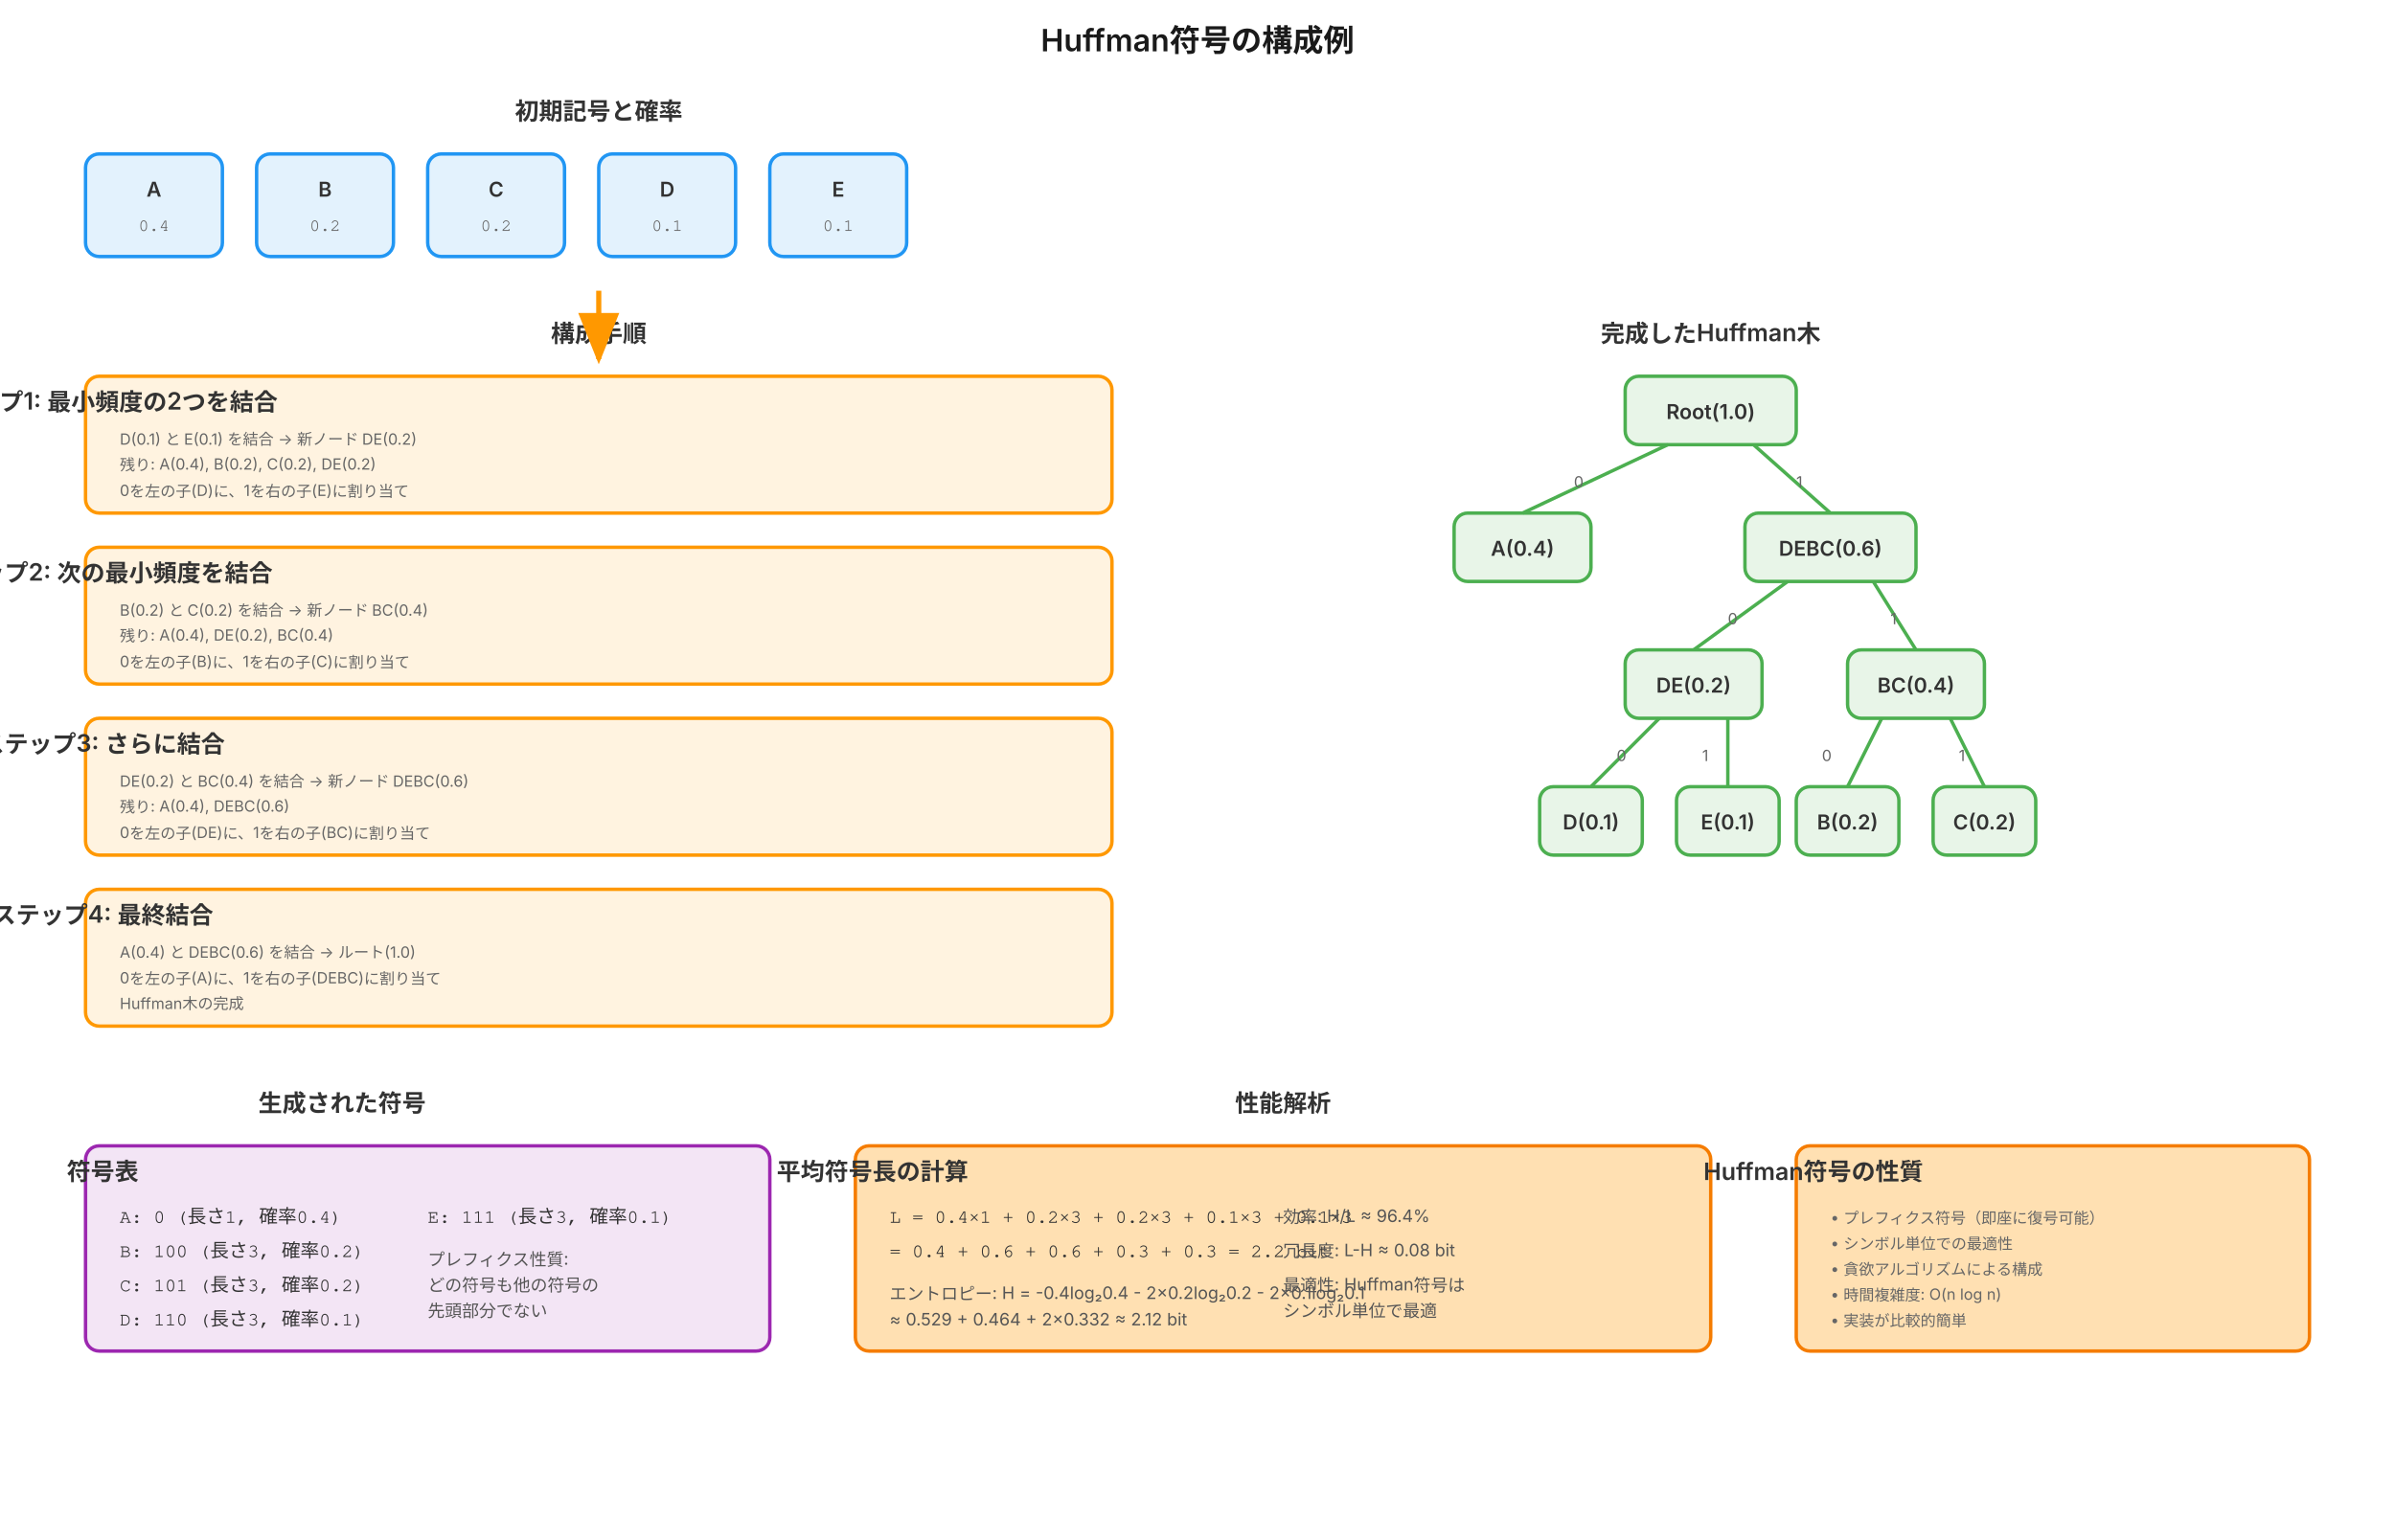
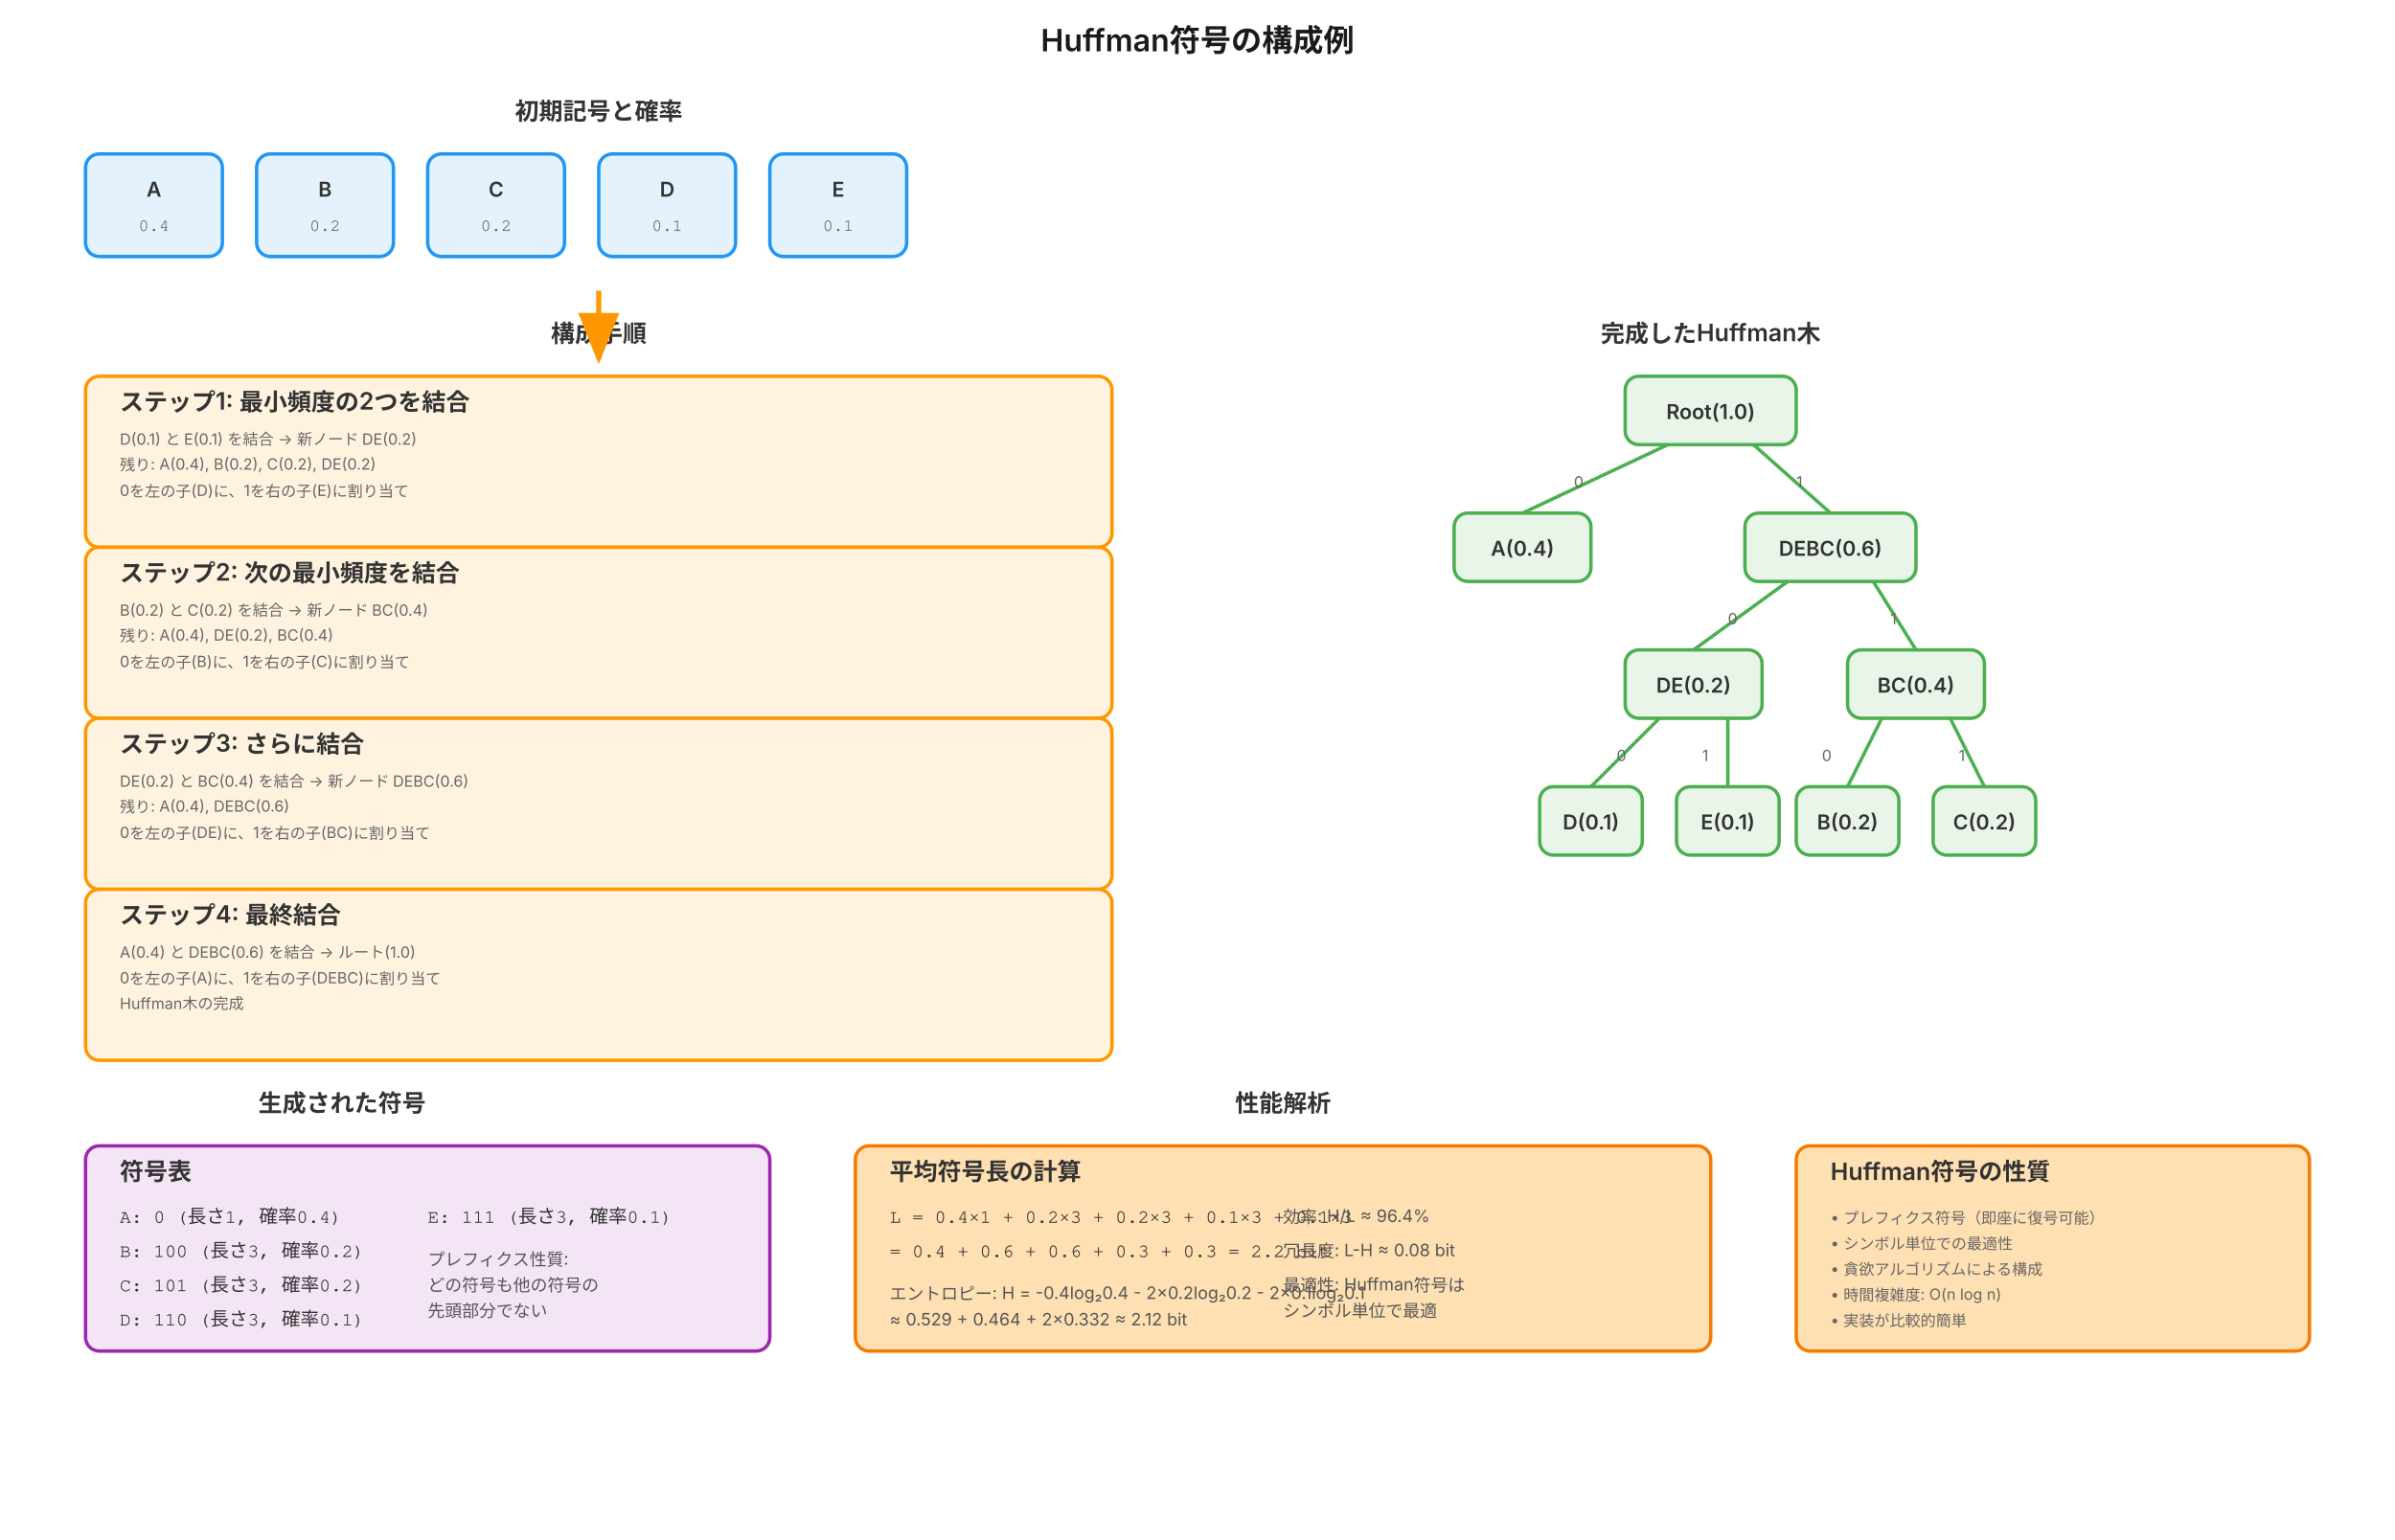
<svg xmlns="http://www.w3.org/2000/svg" viewBox="0 0 1400 900">
  <defs>
    <style>
      .symbol-box { fill: #e3f2fd; stroke: #2196f3; stroke-width: 2px; rx: 8px; }
      .tree-node { fill: #e8f5e8; stroke: #4caf50; stroke-width: 2px; rx: 8px; }
      .merge-step { fill: #fff3e0; stroke: #ff9800; stroke-width: 2px; rx: 8px; }
      .code-result { fill: #f3e5f5; stroke: #9c27b0; stroke-width: 2px; rx: 8px; }
      .analysis-box { fill: #ffe0b2; stroke: #f57c00; stroke-width: 2px; rx: 8px; }
      
      .tree-line {
        stroke: #4caf50;
        stroke-width: 2px;
        fill: none;
      }
      
      .merge-arrow { 
        stroke: #ff9800; 
        stroke-width: 3px; 
        fill: none; 
        marker-end: url(#merge-arrowhead);
      }
      
      .title { 
        font-family: Inter, Helvetica, sans-serif;
        font-size: 18px; 
        font-weight: 600; 
        text-anchor: middle; 
        fill: #1a1a1a;
      }
      
      .section-title { 
        font-family: Inter, Helvetica, sans-serif;
        font-size: 14px; 
        font-weight: 600; 
        text-anchor: middle; 
        fill: #333;
      }
      
      .symbol-text { 
        font-family: Inter, Helvetica, sans-serif;
        font-size: 12px; 
        font-weight: 600; 
        text-anchor: middle; 
        fill: #333;
      }
      
      .probability { 
        font-family: Courier, monospace;
        font-size: 10px; 
        font-weight: 500; 
        text-anchor: middle; 
        fill: #666;
      }
      
      .code-text { 
        font-family: Courier, monospace;
        font-size: 11px; 
        font-weight: 500; 
        text-anchor: start; 
        fill: #333;
      }
      
      .description { 
        font-family: Inter, Helvetica, sans-serif;
        font-size: 10px; 
        font-weight: 400; 
        text-anchor: start; 
        fill: #555;
      }
      
      .step-text { 
        font-family: Inter, Helvetica, sans-serif;
        font-size: 9px; 
        font-weight: 400; 
        text-anchor: start; 
        fill: #666;
      }
    </style>
    <marker id="merge-arrowhead" markerWidth="10" markerHeight="8" refX="9" refY="4" orient="auto">
      <polygon points="0 0, 10 4, 0 8" fill="#ff9800" />
    </marker>
  </defs>
  <text x="700" y="30" class="title">Huffman符号の構成例</text>
  <g id="initial-symbols">
    <text x="350" y="70" class="section-title">初期記号と確率</text>
    <rect x="50" y="90" width="80" height="60" class="symbol-box" />
    <text x="90" y="115" class="symbol-text">A</text>
    <text x="90" y="135" class="probability">0.4</text>
    <rect x="150" y="90" width="80" height="60" class="symbol-box" />
    <text x="190" y="115" class="symbol-text">B</text>
    <text x="190" y="135" class="probability">0.2</text>
    <rect x="250" y="90" width="80" height="60" class="symbol-box" />
    <text x="290" y="115" class="symbol-text">C</text>
    <text x="290" y="135" class="probability">0.2</text>
    <rect x="350" y="90" width="80" height="60" class="symbol-box" />
    <text x="390" y="115" class="symbol-text">D</text>
    <text x="390" y="135" class="probability">0.1</text>
    <rect x="450" y="90" width="80" height="60" class="symbol-box" />
    <text x="490" y="115" class="symbol-text">E</text>
    <text x="490" y="135" class="probability">0.1</text>
  </g>
  <g id="construction-steps">
    <text x="350" y="200" class="section-title">構成手順</text>
-     <rect x="50" y="220" width="600" height="80" class="merge-step" />
-     <text x="60" y="240" class="section-title" text-anchor="start">ステップ1: 最小頻度の2つを結合</text>
+     <rect x="50" y="220" width="600" height="100" class="merge-step" />
+     <text x="70" y="240" class="section-title" text-anchor="start" style="text-anchor:start">ステップ1: 最小頻度の2つを結合</text>
    <text x="70" y="260" class="step-text">D(0.1) と E(0.1) を結合 → 新ノード DE(0.2)</text>
    <text x="70" y="275" class="step-text">残り: A(0.4), B(0.2), C(0.2), DE(0.2)</text>
    <text x="70" y="290" class="step-text">0を左の子(D)に、1を右の子(E)に割り当て</text>
-     <rect x="50" y="320" width="600" height="80" class="merge-step" />
-     <text x="60" y="340" class="section-title" text-anchor="start">ステップ2: 次の最小頻度を結合</text>
+     <rect x="50" y="320" width="600" height="100" class="merge-step" />
+     <text x="70" y="340" class="section-title" text-anchor="start" style="text-anchor:start">ステップ2: 次の最小頻度を結合</text>
    <text x="70" y="360" class="step-text">B(0.2) と C(0.2) を結合 → 新ノード BC(0.4)</text>
    <text x="70" y="375" class="step-text">残り: A(0.4), DE(0.2), BC(0.4)</text>
    <text x="70" y="390" class="step-text">0を左の子(B)に、1を右の子(C)に割り当て</text>
-     <rect x="50" y="420" width="600" height="80" class="merge-step" />
-     <text x="60" y="440" class="section-title" text-anchor="start">ステップ3: さらに結合</text>
+     <rect x="50" y="420" width="600" height="100" class="merge-step" />
+     <text x="70" y="440" class="section-title" text-anchor="start" style="text-anchor:start">ステップ3: さらに結合</text>
    <text x="70" y="460" class="step-text">DE(0.2) と BC(0.4) を結合 → 新ノード DEBC(0.6)</text>
    <text x="70" y="475" class="step-text">残り: A(0.4), DEBC(0.6)</text>
    <text x="70" y="490" class="step-text">0を左の子(DE)に、1を右の子(BC)に割り当て</text>
-     <rect x="50" y="520" width="600" height="80" class="merge-step" />
-     <text x="60" y="540" class="section-title" text-anchor="start">ステップ4: 最終結合</text>
+     <rect x="50" y="520" width="600" height="100" class="merge-step" />
+     <text x="70" y="540" class="section-title" text-anchor="start" style="text-anchor:start">ステップ4: 最終結合</text>
    <text x="70" y="560" class="step-text">A(0.4) と DEBC(0.6) を結合 → ルート(1.0)</text>
    <text x="70" y="575" class="step-text">0を左の子(A)に、1を右の子(DEBC)に割り当て</text>
    <text x="70" y="590" class="step-text">Huffman木の完成</text>
  </g>
  <g id="huffman-tree">
    <text x="1000" y="200" class="section-title">完成したHuffman木</text>
    <rect x="950" y="220" width="100" height="40" class="tree-node" />
    <text x="1000" y="245" class="symbol-text">Root(1.0)</text>
    <rect x="850" y="300" width="80" height="40" class="tree-node" />
    <text x="890" y="325" class="symbol-text">A(0.4)</text>
    <rect x="1020" y="300" width="100" height="40" class="tree-node" />
    <text x="1070" y="325" class="symbol-text">DEBC(0.6)</text>
    <rect x="950" y="380" width="80" height="40" class="tree-node" />
    <text x="990" y="405" class="symbol-text">DE(0.2)</text>
    <rect x="1080" y="380" width="80" height="40" class="tree-node" />
    <text x="1120" y="405" class="symbol-text">BC(0.4)</text>
    <rect x="900" y="460" width="60" height="40" class="tree-node" />
    <text x="930" y="485" class="symbol-text">D(0.1)</text>
    <rect x="980" y="460" width="60" height="40" class="tree-node" />
    <text x="1010" y="485" class="symbol-text">E(0.1)</text>
    <rect x="1050" y="460" width="60" height="40" class="tree-node" />
    <text x="1080" y="485" class="symbol-text">B(0.2)</text>
    <rect x="1130" y="460" width="60" height="40" class="tree-node" />
    <text x="1160" y="485" class="symbol-text">C(0.2)</text>
    <line x1="975" y1="260" x2="890" y2="300" class="tree-line" />
    <line x1="1025" y1="260" x2="1070" y2="300" class="tree-line" />
    <line x1="1045" y1="340" x2="990" y2="380" class="tree-line" />
    <line x1="1095" y1="340" x2="1120" y2="380" class="tree-line" />
    <line x1="970" y1="420" x2="930" y2="460" class="tree-line" />
    <line x1="1010" y1="420" x2="1010" y2="460" class="tree-line" />
    <line x1="1100" y1="420" x2="1080" y2="460" class="tree-line" />
    <line x1="1140" y1="420" x2="1160" y2="460" class="tree-line" />
    <text x="920" y="285" class="step-text">0</text>
    <text x="1050" y="285" class="step-text">1</text>
    <text x="1010" y="365" class="step-text">0</text>
    <text x="1105" y="365" class="step-text">1</text>
    <text x="945" y="445" class="step-text">0</text>
    <text x="995" y="445" class="step-text">1</text>
    <text x="1065" y="445" class="step-text">0</text>
    <text x="1145" y="445" class="step-text">1</text>
  </g>
  <g id="generated-codes">
    <text x="200" y="650" class="section-title">生成された符号</text>
    <rect x="50" y="670" width="400" height="120" class="code-result" />
-     <text x="60" y="690" class="section-title" text-anchor="start">符号表</text>
+     <text x="70" y="690" class="section-title" text-anchor="start" style="text-anchor:start">符号表</text>
    <text x="70" y="715" class="code-text">A: 0     (長さ1, 確率0.4)</text>
    <text x="70" y="735" class="code-text">B: 100   (長さ3, 確率0.2)</text>
    <text x="70" y="755" class="code-text">C: 101   (長さ3, 確率0.2)</text>
    <text x="70" y="775" class="code-text">D: 110   (長さ3, 確率0.1)</text>
    <text x="250" y="715" class="code-text">E: 111   (長さ3, 確率0.1)</text>
    <text x="250" y="740" class="description">プレフィクス性質:</text>
    <text x="250" y="755" class="description">どの符号も他の符号の</text>
    <text x="250" y="770" class="description">先頭部分でない</text>
  </g>
  <g id="performance-analysis">
    <text x="750" y="650" class="section-title">性能解析</text>
    <rect x="500" y="670" width="500" height="120" class="analysis-box" />
-     <text x="510" y="690" class="section-title" text-anchor="start">平均符号長の計算</text>
+     <text x="520" y="690" class="section-title" text-anchor="start" style="text-anchor:start">平均符号長の計算</text>
    <text x="520" y="715" class="code-text">L = 0.4×1 + 0.2×3 + 0.2×3 + 0.1×3 + 0.1×3</text>
    <text x="520" y="735" class="code-text">  = 0.4 + 0.6 + 0.6 + 0.3 + 0.3 = 2.2 bit</text>
    <text x="520" y="760" class="description">エントロピー: H = -0.4log₂0.4 - 2×0.2log₂0.2 - 2×0.1log₂0.1</text>
    <text x="520" y="775" class="description">         ≈ 0.529 + 0.464 + 2×0.332 ≈ 2.12 bit</text>
    <text x="750" y="715" class="description">効率: H/L ≈ 96.4%</text>
    <text x="750" y="735" class="description">冗長度: L-H ≈ 0.08 bit</text>
    <text x="750" y="755" class="description">最適性: Huffman符号は</text>
    <text x="750" y="770" class="description">シンボル単位で最適</text>
  </g>
  <g id="properties">
    <rect x="1050" y="670" width="300" height="120" class="analysis-box" />
-     <text x="1060" y="690" class="section-title" text-anchor="start">Huffman符号の性質</text>
+     <text x="1070" y="690" class="section-title" text-anchor="start" style="text-anchor:start">Huffman符号の性質</text>
    <text x="1070" y="715" class="step-text">• プレフィクス符号（即座に復号可能）</text>
    <text x="1070" y="730" class="step-text">• シンボル単位での最適性</text>
    <text x="1070" y="745" class="step-text">• 貪欲アルゴリズムによる構成</text>
    <text x="1070" y="760" class="step-text">• 時間複雑度: O(n log n)</text>
    <text x="1070" y="775" class="step-text">• 実装が比較的簡単</text>
  </g>
  <g id="construction-arrows">
    <path d="M 350 170 L 350 210" class="merge-arrow" />
  </g>
</svg>
